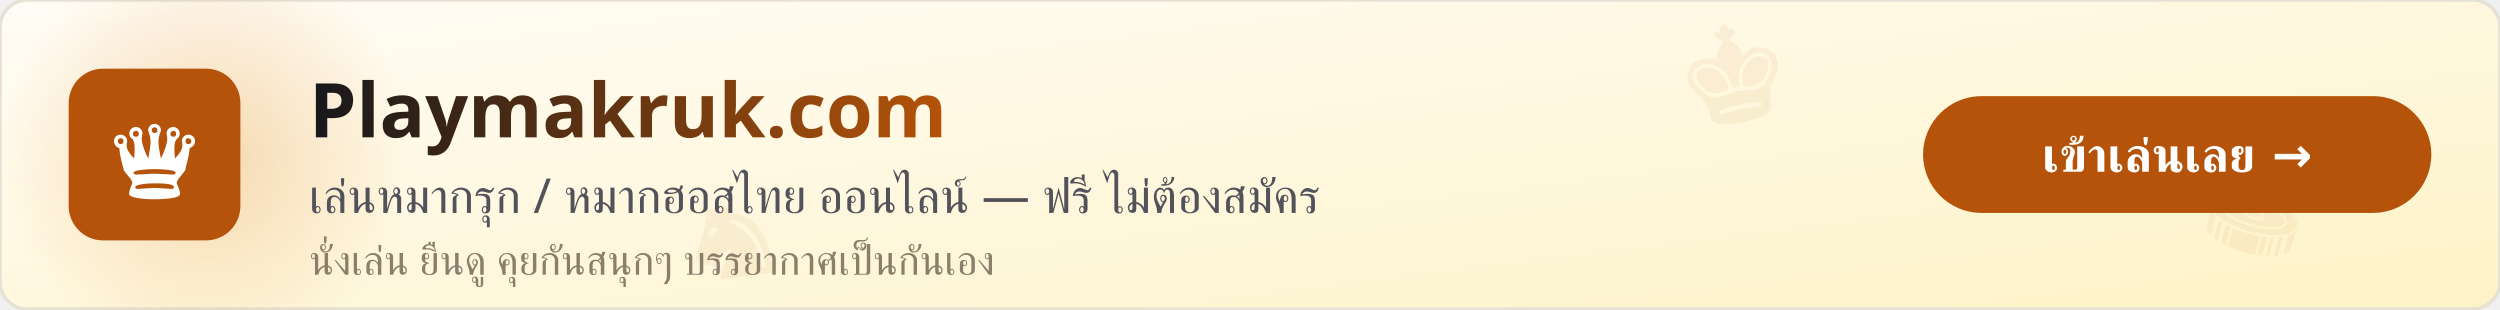
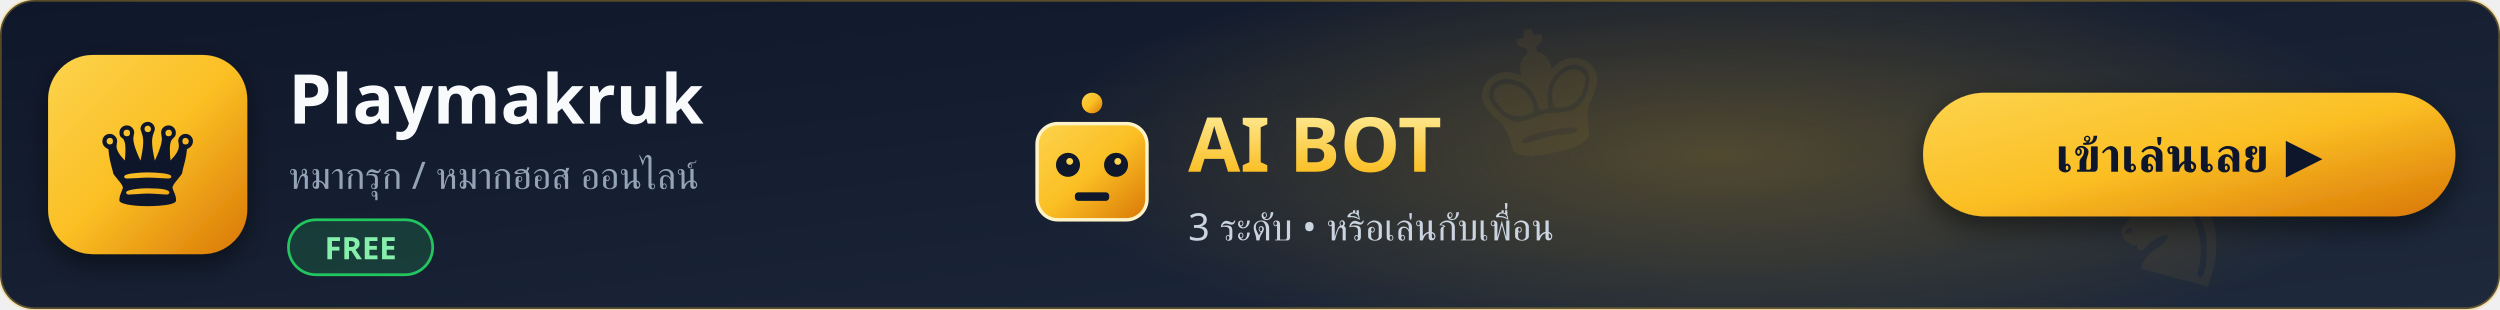
<svg xmlns="http://www.w3.org/2000/svg" viewBox="0 0 728 90" preserveAspectRatio="xMidYMid meet">
  <defs>
-     <linearGradient id="adlbg" x1="0%" y1="0%" x2="100%" y2="100%">
-       <stop offset="0%" stop-color="#FFFCF6" />
-       <stop offset="100%" stop-color="#FEF3C7" />
+     <linearGradient id="lbBg" x1="0" y1="0" x2="1" y2="1">
+       <stop offset="0" stop-color="#0F172A" />
+       <stop offset="1" stop-color="#1E293B" />
    </linearGradient>
-     <linearGradient id="adltitle" x1="0%" y1="0%" x2="100%" y2="0%">
-       <stop offset="0%" stop-color="#18181B" />
-       <stop offset="100%" stop-color="#B45309" />
+     <linearGradient id="lbGold" x1="0" y1="0" x2="1" y2="1">
+       <stop offset="0" stop-color="#FCD34D" />
+       <stop offset="0.5" stop-color="#FBBF24" />
+       <stop offset="1" stop-color="#D97706" />
    </linearGradient>
-     <radialGradient id="adlglow" cx="50%" cy="50%" r="50%">
-       <stop offset="0%" stop-color="#D97706" stop-opacity="0.25" />
-       <stop offset="100%" stop-color="#D97706" stop-opacity="0" />
+     <linearGradient id="lbGoldText" x1="0" y1="0" x2="0" y2="1">
+       <stop offset="0" stop-color="#FDE68A" />
+       <stop offset="1" stop-color="#FBBF24" />
+     </linearGradient>
+     <radialGradient id="lbGlow" cx="0.5" cy="0.5" r="0.5">
+       <stop offset="0" stop-color="#FBBF24" stop-opacity="0.25" />
+       <stop offset="1" stop-color="#FBBF24" stop-opacity="0" />
    </radialGradient>
+     <filter id="lbShadow" x="-30%" y="-30%" width="160%" height="160%">
+       <feDropShadow dx="0" dy="3" stdDeviation="4" flood-color="#000" flood-opacity="0.5" />
+     </filter>
  </defs>
-   <rect width="728" height="90" rx="8" fill="url(#adlbg)" stroke="#E5E1D5" stroke-width="1" />
-   <circle cx="60" cy="45" r="60" fill="url(#adlglow)" />
-   <g font-family="Georgia, serif" font-weight="bold" fill="#B45309" opacity="0.07">
-     <text x="490" y="35" font-size="44" transform="rotate(-12 510 35)">♚</text>
-     <text x="640" y="78" font-size="38" transform="rotate(15 660 78)">⛂</text>
-     <text x="200" y="80" font-size="36" transform="rotate(-8 220 80)">♞</text>
+   <rect width="728" height="90" rx="10" fill="url(#lbBg)" stroke="#FBBF24" stroke-opacity="0.3" stroke-width="1" />
+   <ellipse cx="500" cy="45" rx="200" ry="60" fill="url(#lbGlow)" />
+   <g font-family="Georgia, serif" font-weight="bold" fill="#FBBF24" opacity="0.06">
+     <text x="430" y="45" font-size="56" transform="rotate(-12 450 45)">♚</text>
+     <text x="610" y="80" font-size="48" transform="rotate(15 630 80)">♞</text>
  </g>
-   <g transform="translate(20, 20)">
-     <rect width="50" height="50" rx="10" fill="#B45309" />
-     <text x="25" y="38" font-family="Georgia, serif" font-size="34" font-weight="bold" fill="#FFFFFF" text-anchor="middle">♛</text>
+   <g transform="translate(14, 16)" filter="url(#lbShadow)">
+     <rect width="58" height="58" rx="13" fill="url(#lbGold)" />
+     <text x="29" y="44" font-family="Georgia, serif" font-size="38" font-weight="900" fill="#0F172A" text-anchor="middle">♛</text>
  </g>
-   <text x="90" y="40" font-family="'Sarabun', sans-serif" font-size="22" font-weight="700" fill="url(#adltitle)">Playmakruk.com</text>
-   <text x="90" y="62" font-family="'Sarabun', sans-serif" font-size="14" fill="#52525B">เล่นหมากรุก / หมากฮอสไทย ออนไลน์ — ฟรี ไม่ต้องสมัคร</text>
-   <text x="90" y="80" font-family="'Sarabun', sans-serif" font-size="12" fill="#8B7E6B">นั่งเล่น ยืนดู คุยกันสนุกๆ บรรยากาศเป็นกันเอง</text>
-   <g transform="translate(560, 28)">
-     <rect width="148" height="34" rx="17" fill="#B45309" />
-     <text x="74" y="22" font-family="'Sarabun', sans-serif" font-size="14" font-weight="700" fill="#FFFFFF" text-anchor="middle">เข้าเล่นเลย →</text>
+   <text x="84" y="36" font-family="'Prompt','Sarabun',sans-serif" font-size="20" font-weight="700" fill="#F8FAFC">Playmakruk</text>
+   <text x="84" y="55" font-family="'Prompt','Sarabun',sans-serif" font-size="11" fill="#94A3B8">หมากรุก / หมากฮอส ออนไลน์</text>
+   <g transform="translate(84, 64)">
+     <rect width="42" height="16" rx="8" fill="rgba(34,197,94,0.18)" stroke="#22C55E" stroke-width="0.8" />
+     <text x="21" y="11.5" font-family="'Prompt','Sarabun',sans-serif" font-size="9" font-weight="700" fill="#86EFAC" text-anchor="middle">FREE</text>
+   </g>
+   <g transform="translate(300, 22)">
+     <g transform="translate(0, 6)">
+       <line x1="18" y1="0" x2="18" y2="6" stroke="url(#lbGold)" stroke-width="2" />
+       <circle cx="18" cy="2" r="3" fill="url(#lbGold)" />
+       <rect x="2" y="8" width="32" height="28" rx="6" fill="url(#lbGold)" stroke="#FEF3C7" stroke-width="1" />
+       <circle cx="11" cy="20" r="3.5" fill="#0F172A" />
+       <circle cx="25" cy="20" r="3.5" fill="#0F172A" />
+       <circle cx="11.5" cy="19" r="1" fill="#FCD34D" />
+       <circle cx="25.5" cy="19" r="1" fill="#FCD34D" />
+       <rect x="13" y="28" width="10" height="2.5" rx="1" fill="#0F172A" />
+     </g>
+     <text x="46" y="28" font-family="'Prompt','Sarabun',sans-serif" font-size="22" font-weight="800" fill="url(#lbGoldText)">AI BOT</text>
+     <text x="46" y="48" font-family="'Prompt','Sarabun',sans-serif" font-size="11" font-weight="500" fill="#CBD5E1">3 ระดับ • หรือเล่นกับเพื่อน</text>
+   </g>
+   <g transform="translate(560, 27)" filter="url(#lbShadow)">
+     <rect width="155" height="36" rx="18" fill="url(#lbGold)" />
+     <text x="77.5" y="23" font-family="'Prompt','Sarabun',sans-serif" font-size="14" font-weight="800" fill="#0F172A" text-anchor="middle">เข้าเล่นเลย ▶</text>
  </g>
</svg>
